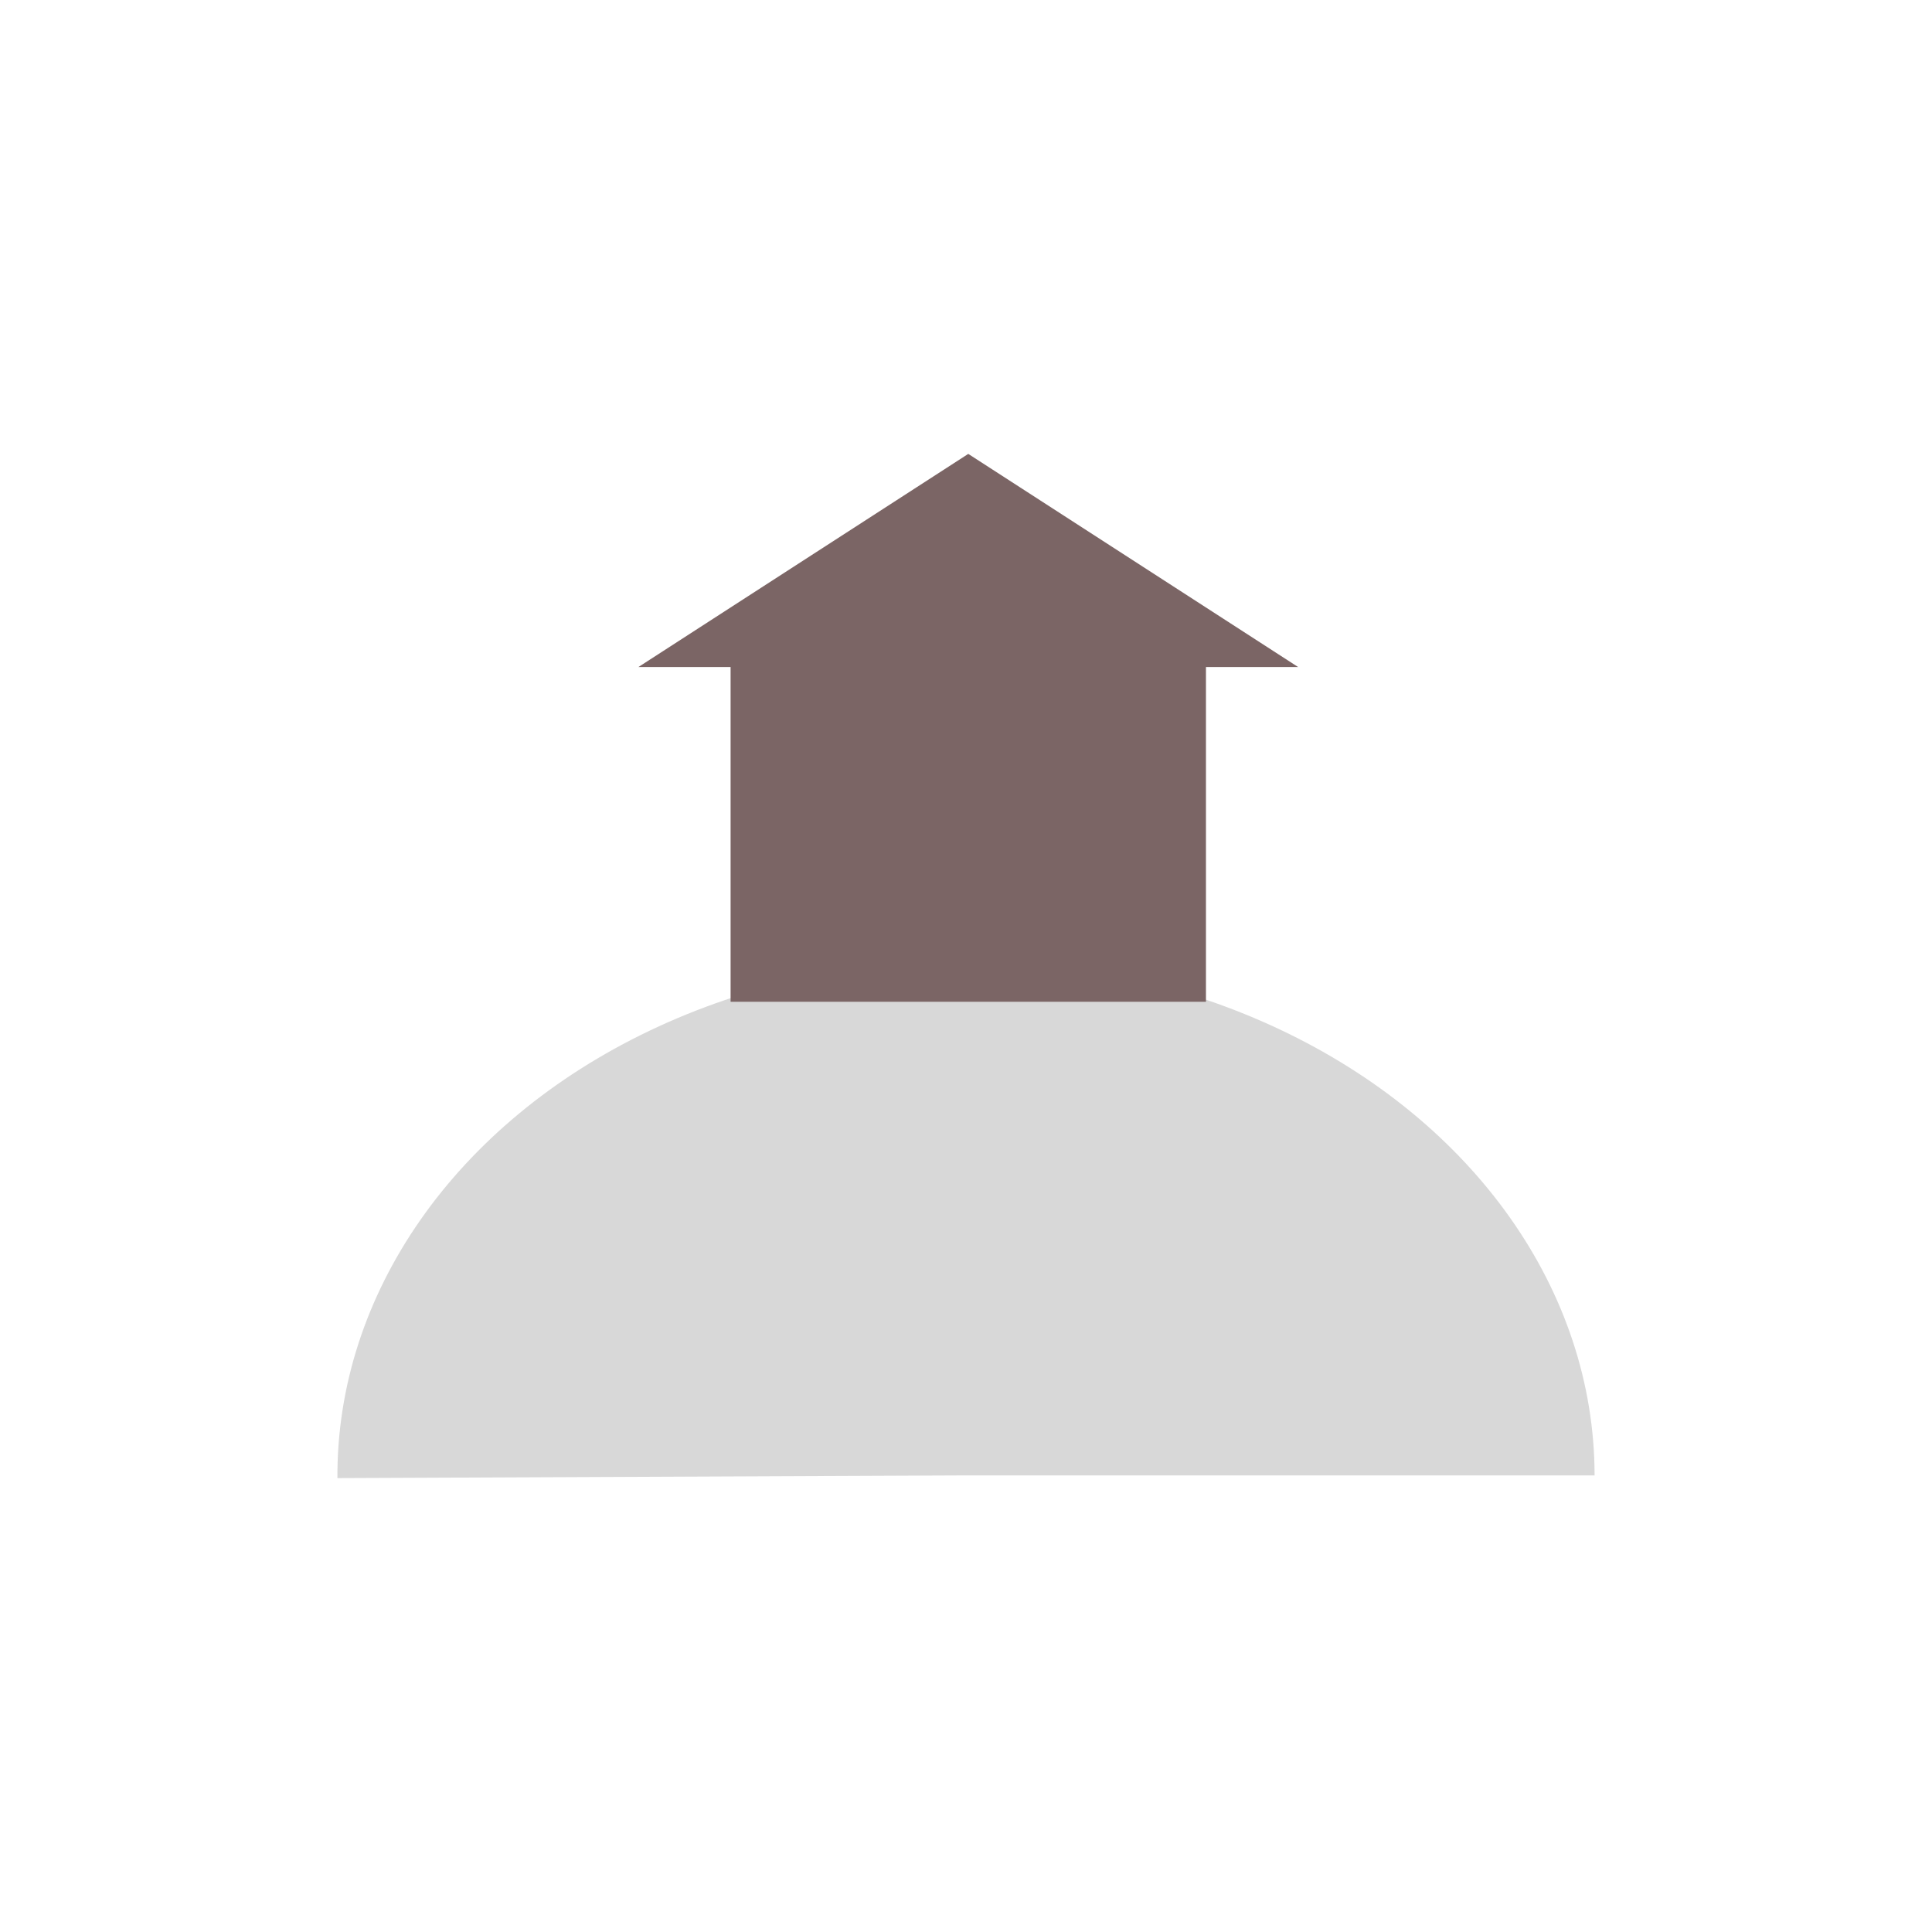
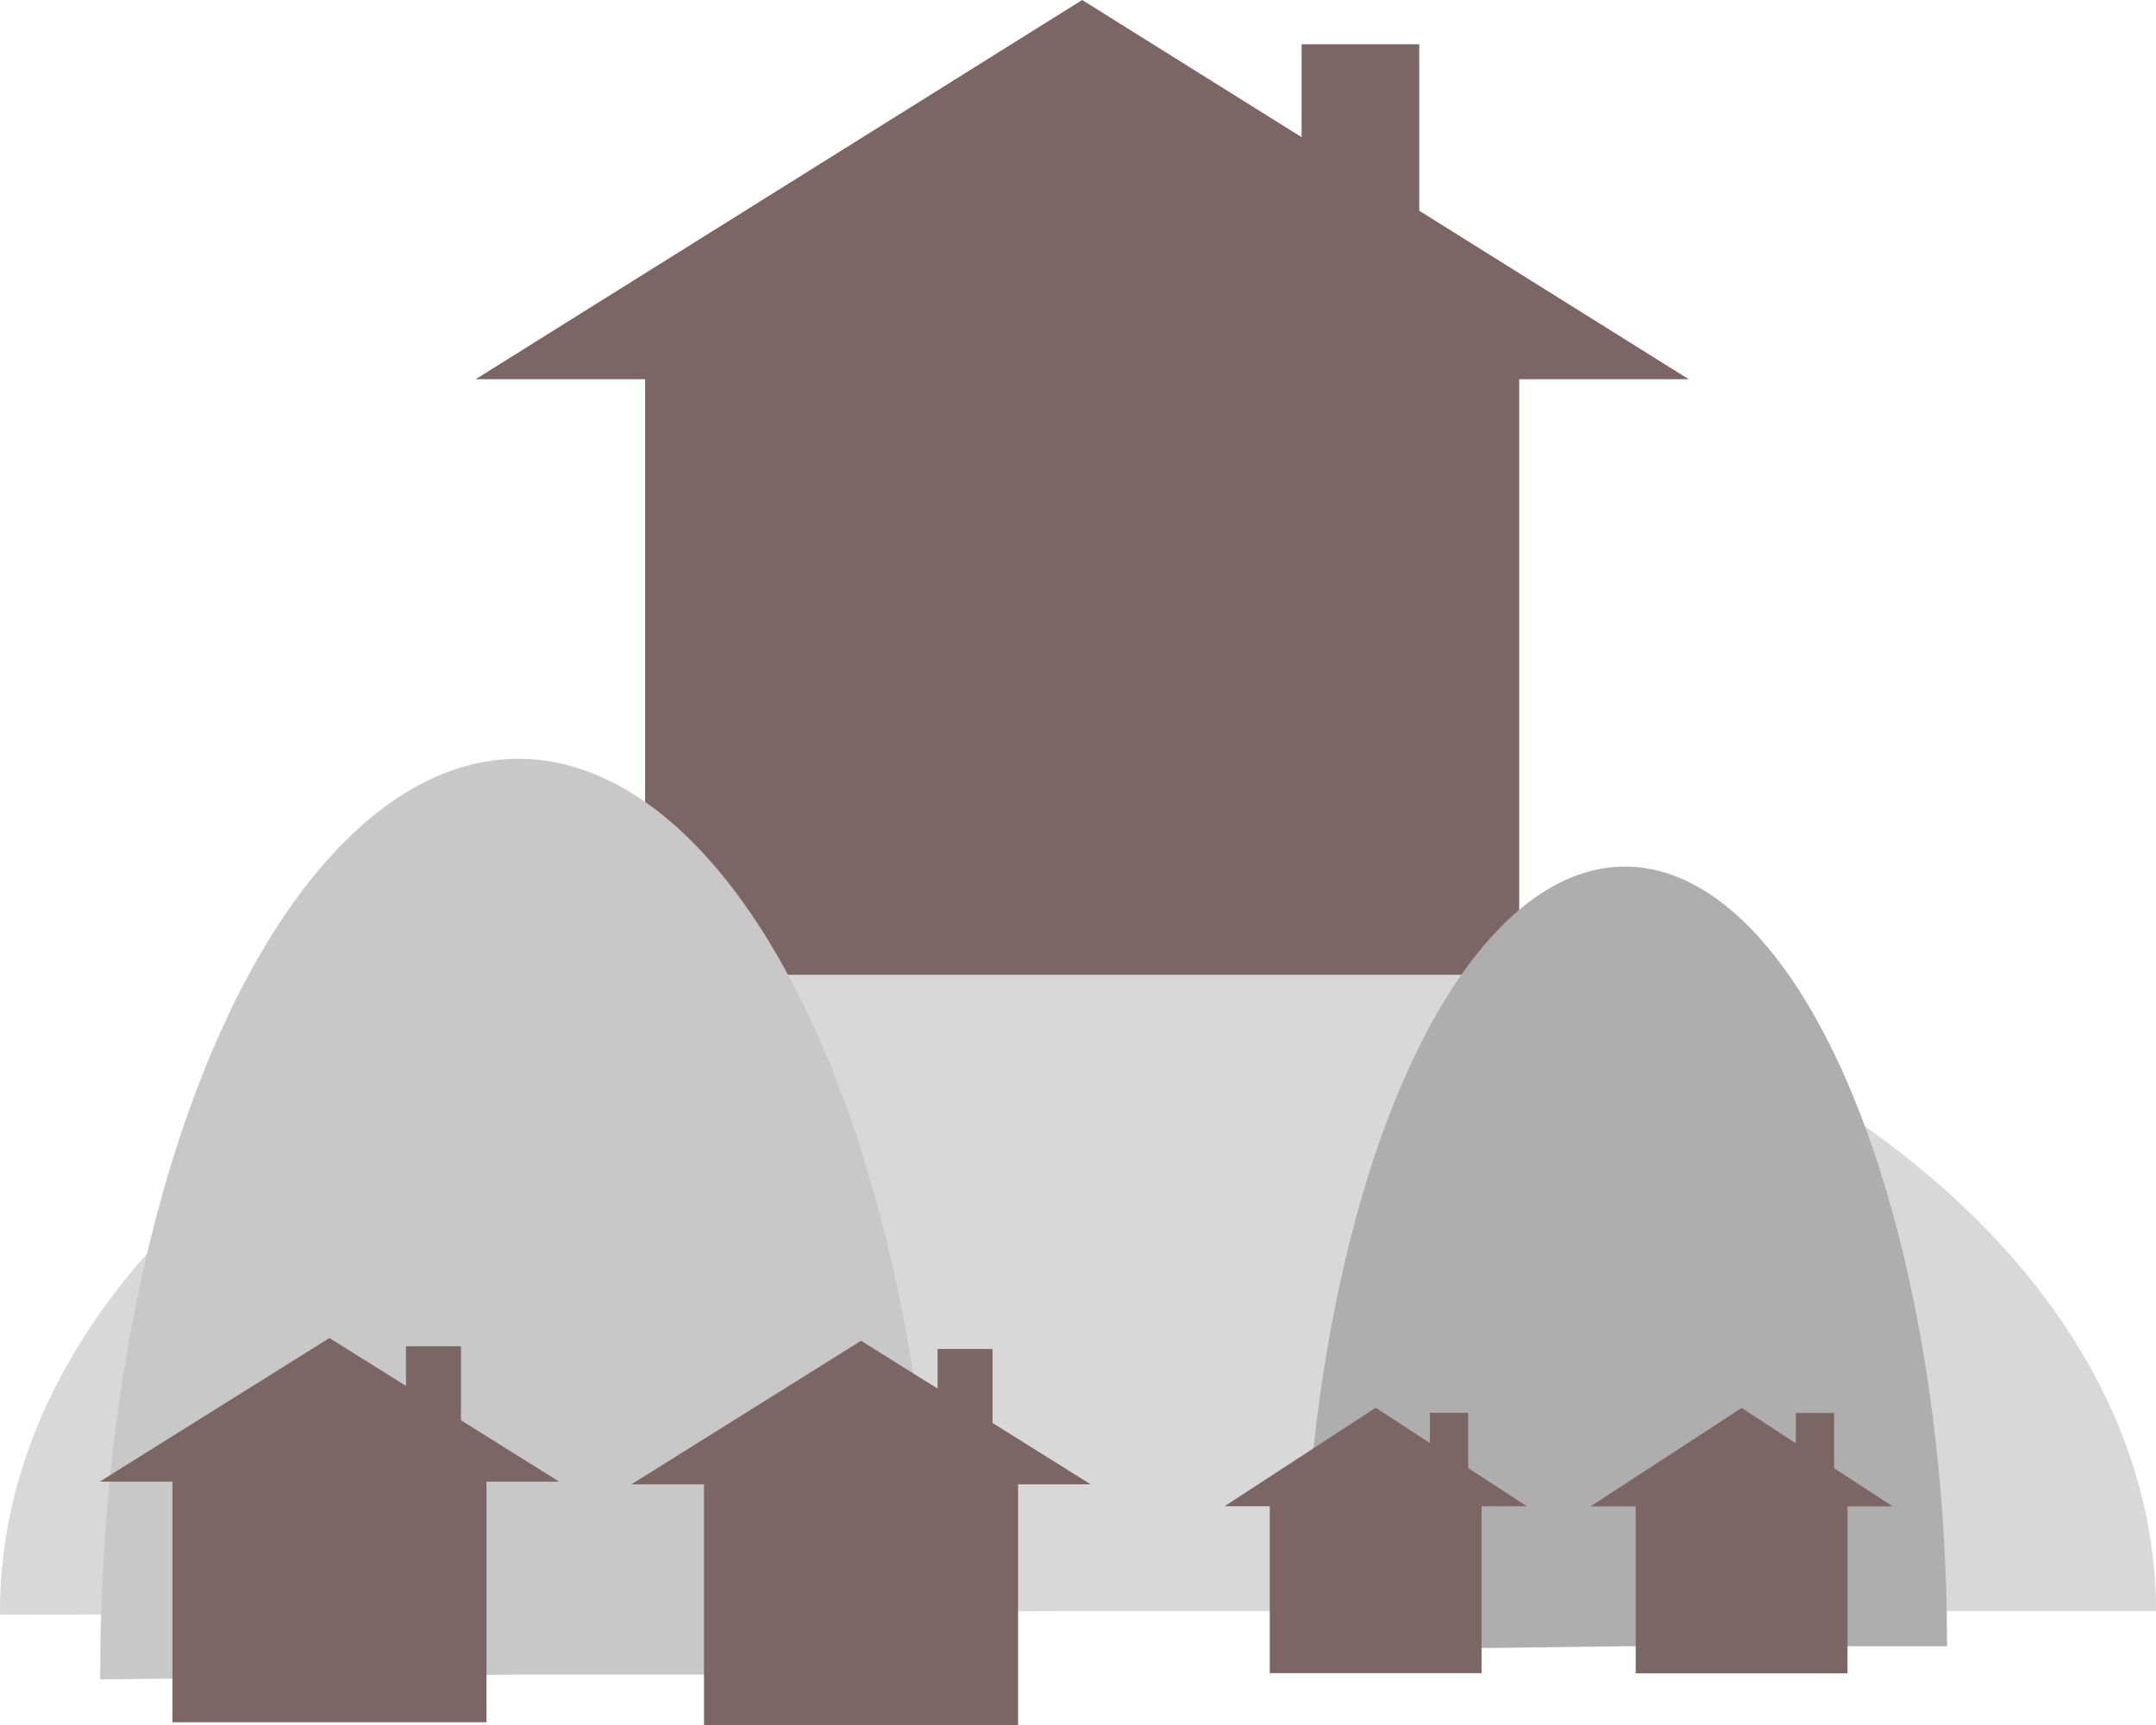
- <svg xmlns="http://www.w3.org/2000/svg" xmlns:ns1="https://boxy-svg.com" viewBox="0 0 500 500">
-   <path style="fill: rgb(216, 216, 216);" transform="matrix(0, 1.456464, -1.777631, 0, 1344.343, -211.8464)" d="M 408.097 707.132 A 91.514 91.514 0 1 1 407.619 524.105 L 407.619 615.619 Z" ns1:shape="pie 407.619 615.619 0 91.514 179.701 360 1@1ffa78dd" />
-   <rect x="189.077" y="170.89" width="123.023" height="88.366" style="fill: rgb(123, 101, 101);" />
-   <path d="M -250.588 117.468 L -165.219 172.627 L -335.956 172.627 L -250.588 117.468 Z" style="fill: rgb(123, 101, 101);" transform="matrix(-1, 0, 0, 1, 0, 0)" ns1:shape="triangle -335.956 117.468 170.737 55.159 0.5 0 1@07a087e9" />
+ <svg xmlns="http://www.w3.org/2000/svg" xmlns:ns1="https://boxy-svg.com" viewBox="0 0 500 400">
+   <path style="fill: rgb(216, 216, 216);" transform="matrix(0, 1.798365, -2.731823, 0, 1931.762, -359.4728)" d="M 408.097 707.132 A 91.514 91.514 0 1 1 407.619 524.105 L 407.619 615.619 Z" ns1:shape="pie 407.619 615.619 0 91.514 179.701 360 1@1ffa78dd" />
+   <rect x="149.618" y="85.164" width="202.703" height="140.87" style="fill: rgb(123, 101, 101);" />
+   <path d="M -250.968 0 L -110.308 87.933 L -391.628 87.933 L -250.968 0 Z" style="fill: rgb(123, 101, 101);" transform="matrix(-1, 0, 0, 1, 0, 0)" ns1:shape="triangle -391.628 0 281.32 87.933 0.5 0 1@654720b9" />
+   <path style="fill: rgb(200, 200, 200);" transform="matrix(0, 2.321854, -1.059772, 0, 772.6288, -558.1191)" d="M 408.097 707.132 A 91.514 91.514 0 1 1 407.619 524.105 L 407.619 615.619 Z" ns1:shape="pie 407.619 615.619 0 91.514 179.701 360 1@1ffa78dd" />
+   <path style="fill: rgb(174, 174, 174);" transform="matrix(0, 1.976642, -0.816192, 0, 879.3117, -423.9819)" d="M 408.097 707.132 A 91.514 91.514 0 1 1 407.619 524.105 L 407.619 615.619 Z" ns1:shape="pie 407.619 615.619 0 91.514 179.701 360 1@1ffa78dd" />
+   <rect x="163.268" y="342.584" width="72.834" height="57.416" style="fill: rgb(123, 101, 101);" />
+   <path d="M -199.684 310.903 L -146.438 344.191 L -252.931 344.191 L -199.684 310.903 Z" style="fill: rgb(123, 101, 101);" transform="matrix(-1, 0, 0, 1, 0, 0)" ns1:shape="triangle -252.931 310.903 106.493 33.288 0.5 0 1@560ee305" />
+   <rect x="294.476" y="345.863" width="49.114" height="42.112" style="fill: rgb(123, 101, 101);" />
+   <path d="M -319.034 326.435 L -284.007 349.264 L -354.061 349.264 L -319.034 326.435 Z" style="fill: rgb(123, 101, 101);" transform="matrix(-1, 0, 0, 1, 0, 0)" ns1:shape="triangle -354.061 326.435 70.054 22.829 0.5 0 1@fc1bac39" />
+   <rect x="301.856" y="10.271" width="27.284" height="51.79" style="fill: rgb(123, 101, 101);" />
+   <rect x="217.437" y="312.814" width="12.746" height="28.347" style="fill: rgb(123, 101, 101);" />
+   <rect x="39.987" y="341.946" width="72.834" height="57.416" style="fill: rgb(123, 101, 101);" />
+   <path d="M -76.404 310.266 L -23.157 343.554 L -129.65 343.554 L -76.404 310.266 Z" style="fill: rgb(123, 101, 101);" transform="matrix(-1, 0, 0, 1, 0, 0)" ns1:shape="triangle -129.65 310.266 106.493 33.288 0.5 0 1@b722b2f3" />
+   <rect x="94.156" y="312.177" width="12.746" height="28.347" style="fill: rgb(123, 101, 101);" />
+   <rect x="331.618" y="327.602" width="8.869" height="17.096" style="fill: rgb(123, 101, 101);" />
+   <rect x="379.338" y="345.908" width="49.114" height="42.112" style="fill: rgb(123, 101, 101);" />
+   <path d="M -403.896 326.48 L -368.869 349.309 L -438.923 349.309 L -403.896 326.48 Z" style="fill: rgb(123, 101, 101);" transform="matrix(-1, 0, 0, 1, 0, 0)" ns1:shape="triangle -438.923 326.48 70.054 22.829 0.5 0 1@9a4b88c8" />
+   <rect x="416.48" y="327.647" width="8.869" height="17.096" style="fill: rgb(123, 101, 101);" />
</svg>
